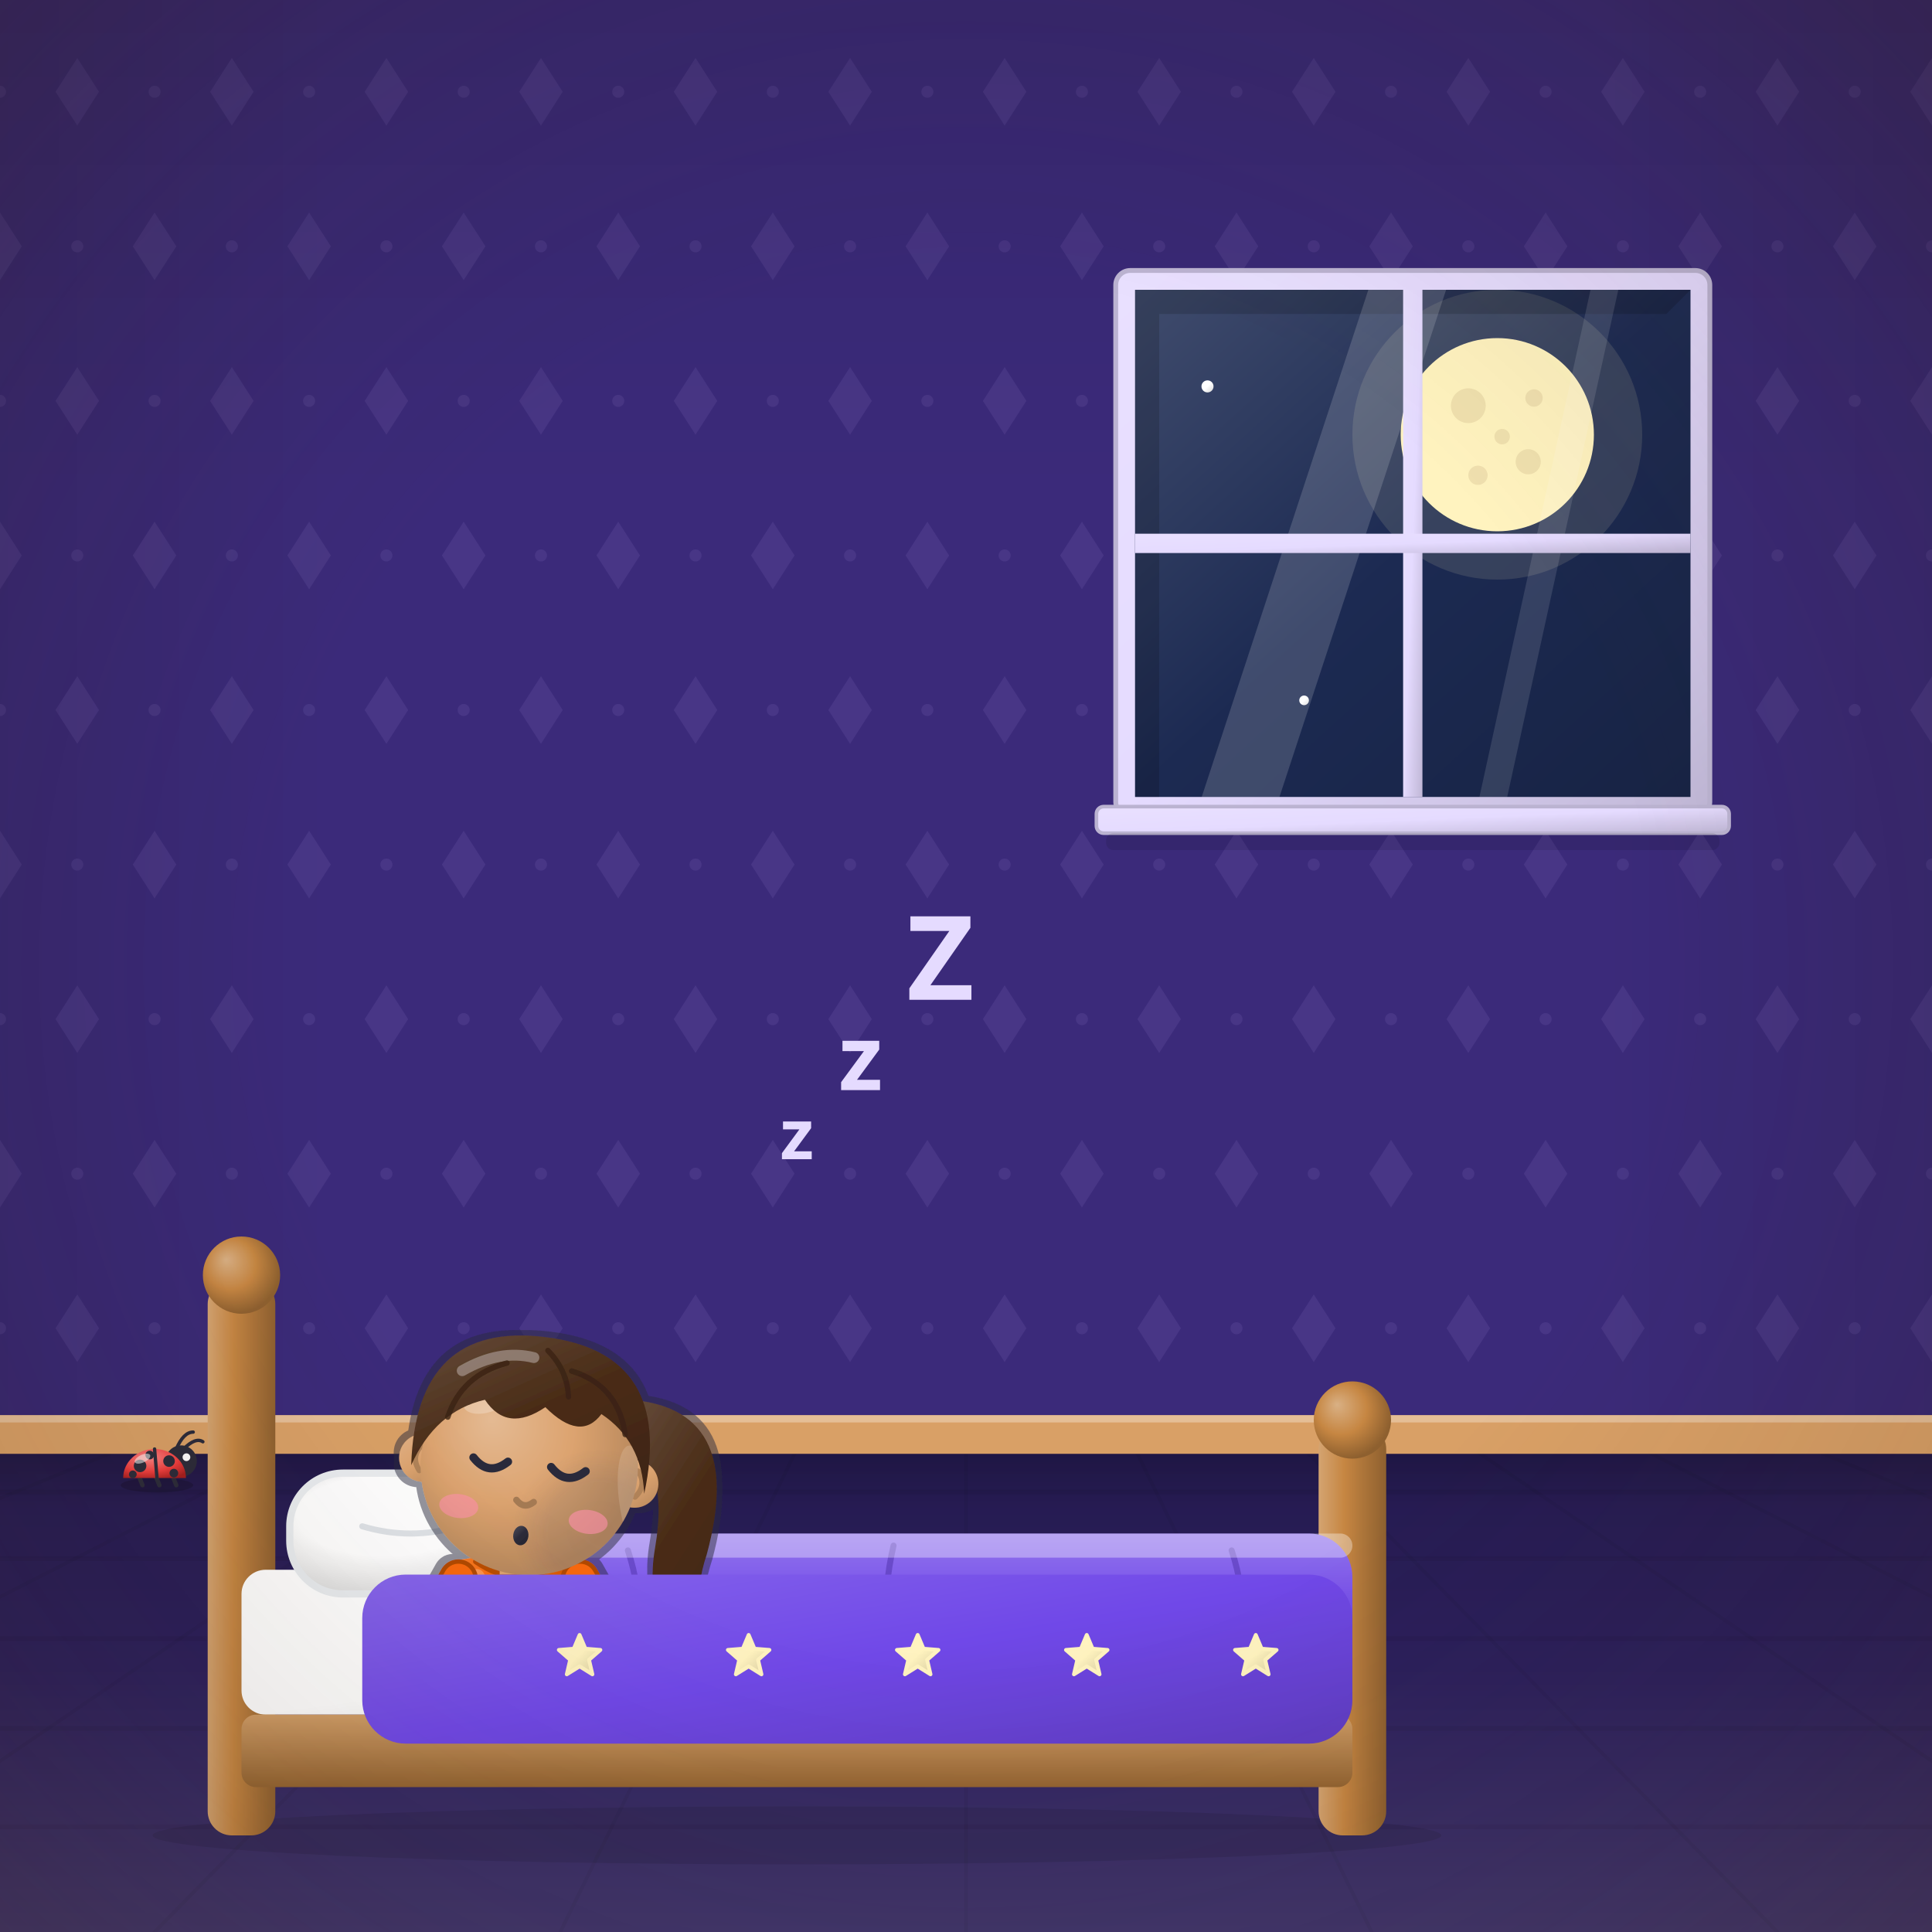
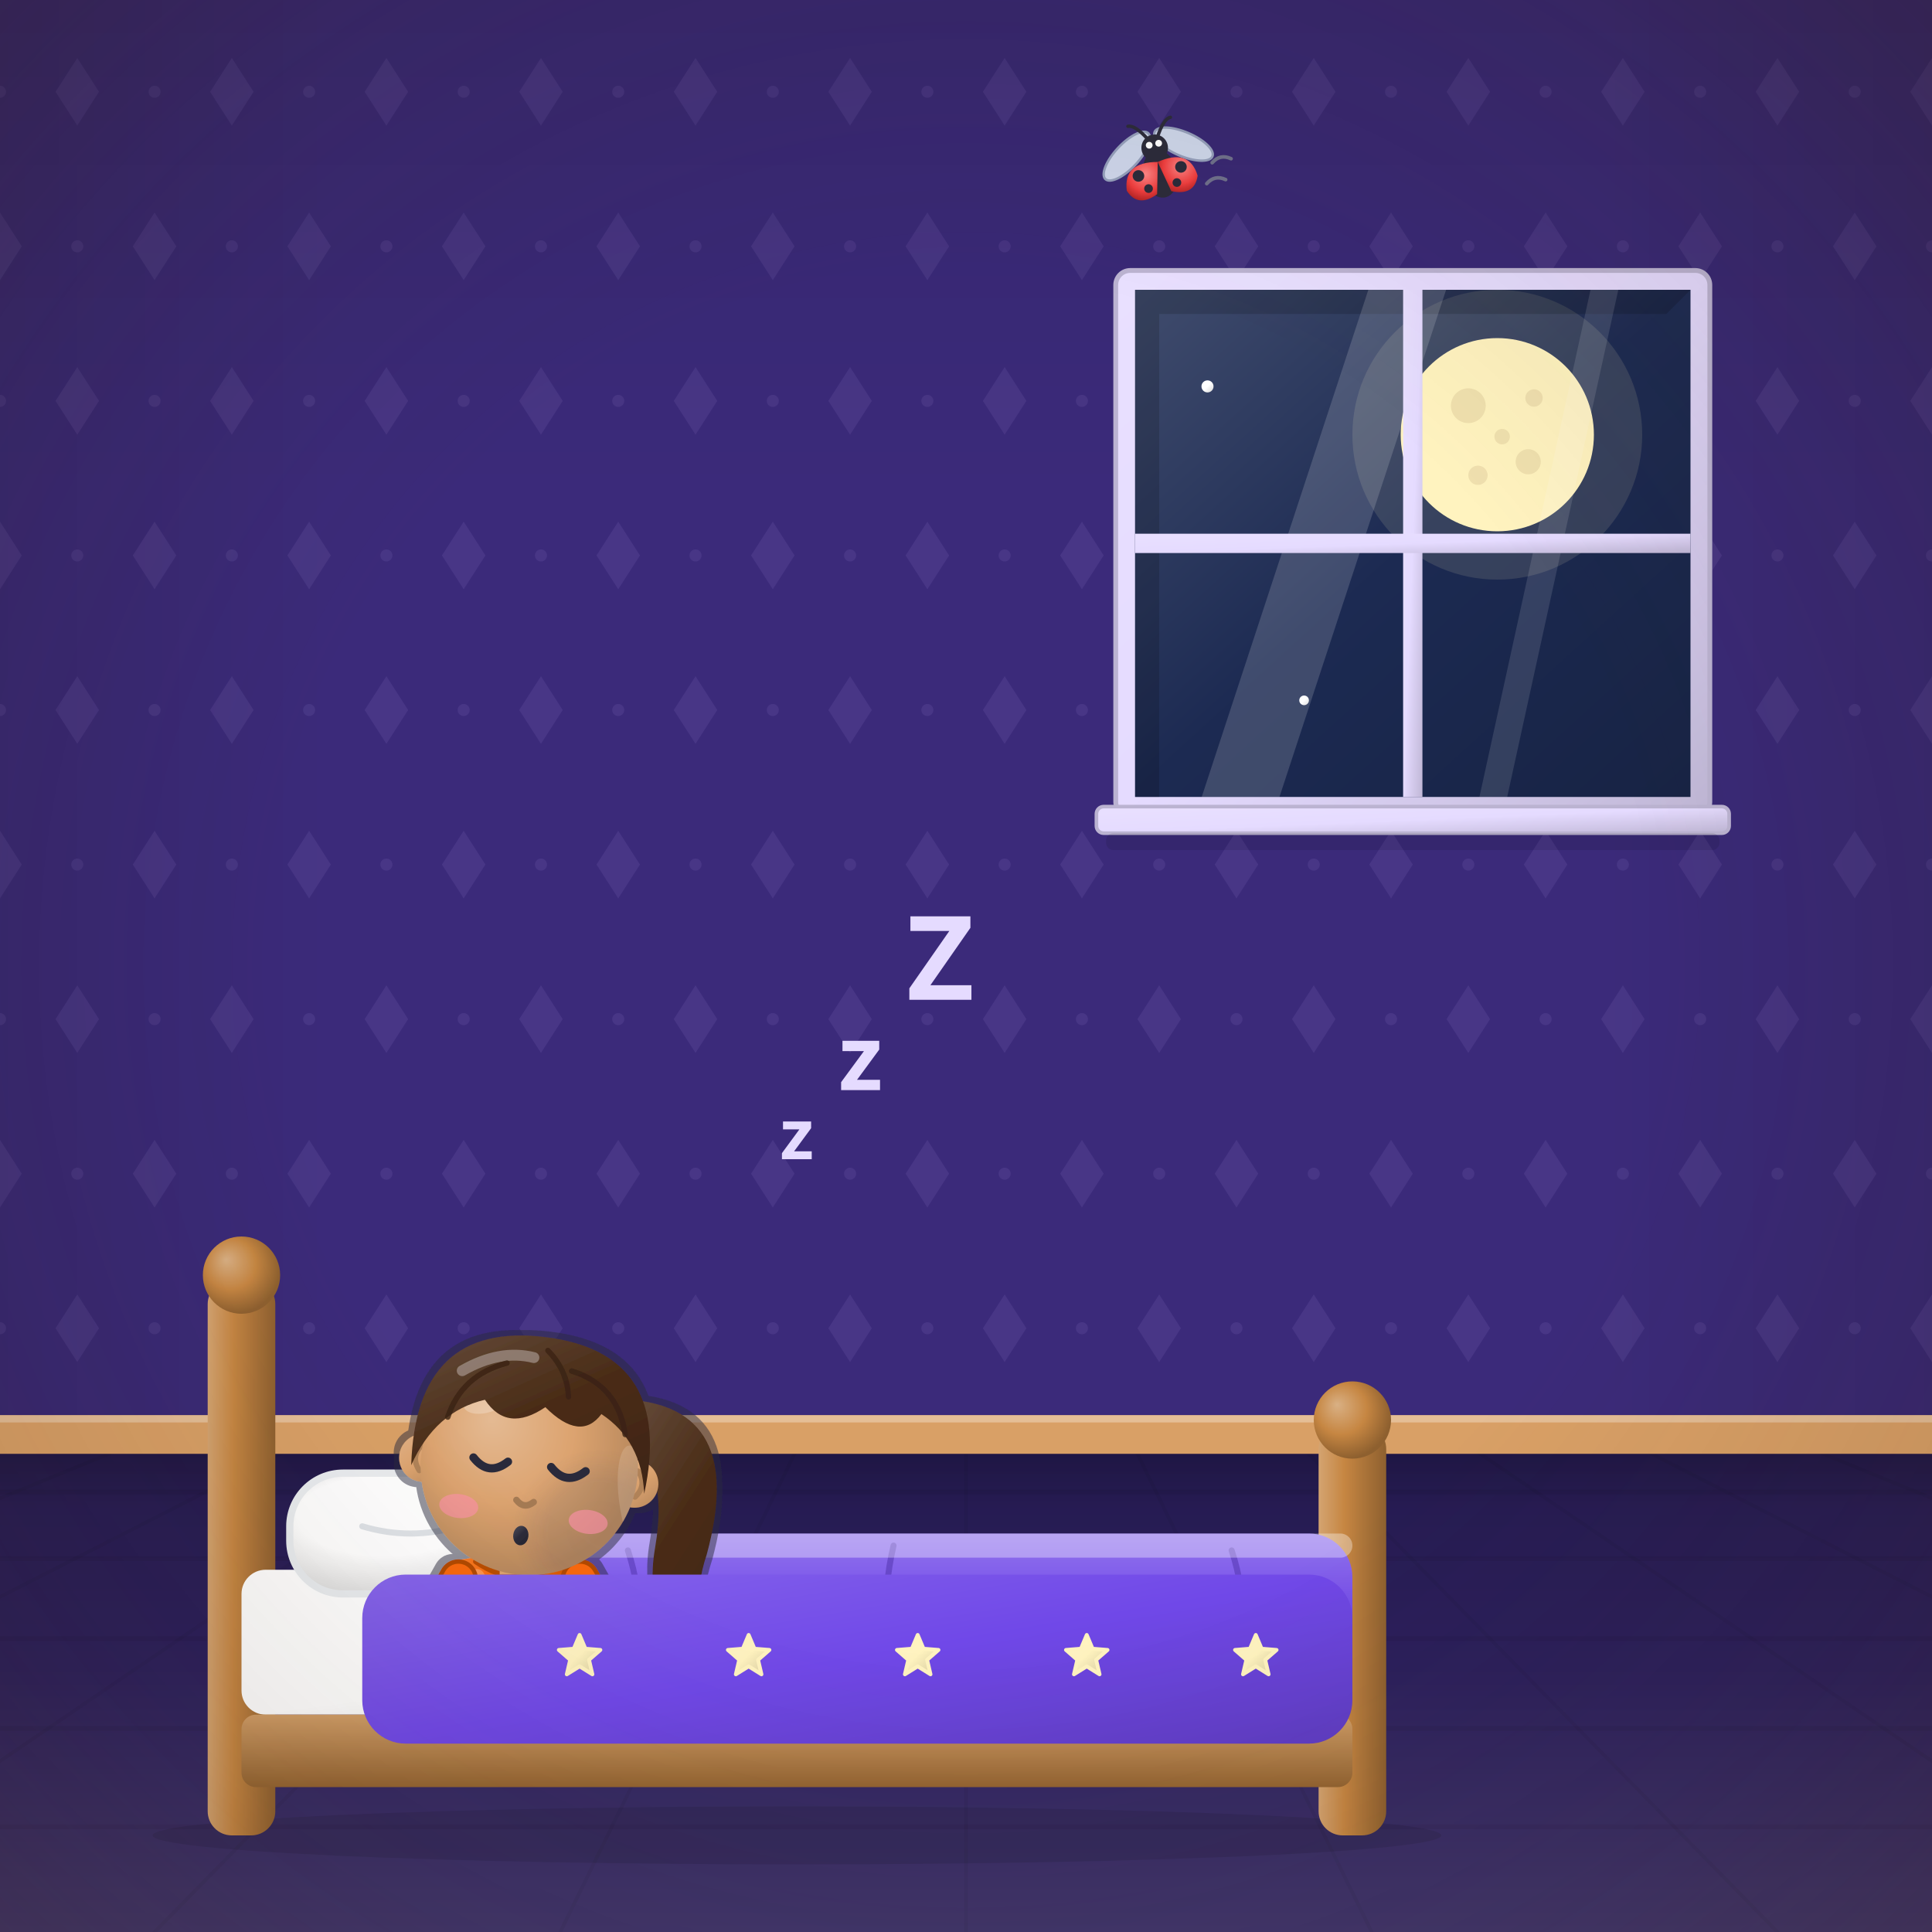
<svg xmlns="http://www.w3.org/2000/svg" viewBox="0 0 800 800" width="800" height="800">
  <defs>
    <linearGradient id="vol0044542" x1="0" y1="0" x2="1" y2="1">
      <stop offset="0" stop-color="#ffffff" />
      <stop offset="0.5" stop-color="#fff" />
      <stop offset="1" stop-color="#d6d6d6" />
    </linearGradient>
    <radialGradient id="vol0786585" cx="0.4" cy="0.3" r="0.8">
      <stop offset="0" stop-color="#ff8787" />
      <stop offset="0.6" stop-color="#f03e3e" />
      <stop offset="1" stop-color="#a61e1e" />
    </radialGradient>
    <linearGradient id="vol081a6b8" x1="0" y1="0" x2="1" y2="1">
      <stop offset="0" stop-color="#e9e0ff" />
      <stop offset="0.5" stop-color="#e5dbff" />
      <stop offset="1" stop-color="#c0b7d6" />
    </linearGradient>
    <linearGradient id="vol0ae63a0" x1="0" y1="0" x2="1" y2="0">
      <stop offset="0" stop-color="#d4a471" />
      <stop offset="0.38" stop-color="#c68642" />
      <stop offset="1" stop-color="#8e602f" />
    </linearGradient>
    <radialGradient id="vol0b5e702" cx="0.5" cy="0.5" r="0.5">
      <stop offset="0" stop-color="#1c2a52" stop-opacity="0.149" />
      <stop offset="0.62" stop-color="#1c2a52" stop-opacity="0.132" />
      <stop offset="1" stop-color="#1c2a52" stop-opacity="0" />
    </radialGradient>
    <linearGradient id="vol0d3437b" x1="0" y1="0" x2="0" y2="1">
      <stop offset="0" stop-color="#000" stop-opacity="0.16" />
      <stop offset="1" stop-color="#000" stop-opacity="0" />
    </linearGradient>
    <linearGradient id="vol1f28be3" x1="0" y1="0" x2="1" y2="1">
      <stop offset="0" stop-color="#c4692d" />
      <stop offset="0.5" stop-color="#b94d05" />
      <stop offset="1" stop-color="#9b4004" />
    </linearGradient>
    <radialGradient id="vol28599ff" cx="0.4" cy="0.4" r="0.6" fx="0.3" fy="0.3">
      <stop offset="0" stop-color="#e4ba93" />
      <stop offset="0.55" stop-color="#dca36f" />
      <stop offset="1" stop-color="#b8885d" />
    </radialGradient>
    <radialGradient id="vol285ebc9" cx="0.5" cy="0.5" r="0.5">
      <stop offset="0" stop-color="#000" stop-opacity="0.286" />
      <stop offset="0.55" stop-color="#000" stop-opacity="0.143" />
      <stop offset="1" stop-color="#000" stop-opacity="0" />
    </radialGradient>
    <linearGradient id="vol2dc00c7" x1="0" y1="0" x2="0" y2="1">
      <stop offset="0" stop-color="#000" stop-opacity="0.09" />
      <stop offset="0.35" stop-color="#000" stop-opacity="0" />
    </linearGradient>
    <linearGradient id="vol38c8b34" x1="0" y1="0" x2="1" y2="1">
      <stop offset="0" stop-color="#4c4c59" />
      <stop offset="0.5" stop-color="#2b2b3a" />
      <stop offset="1" stop-color="#242430" />
    </linearGradient>
    <radialGradient id="vol39543c1" cx="0.5" cy="0.5" r="0.5">
      <stop offset="0" stop-color="#1c2a52" stop-opacity="0.095" />
      <stop offset="0.62" stop-color="#1c2a52" stop-opacity="0.084" />
      <stop offset="1" stop-color="#1c2a52" stop-opacity="0" />
    </radialGradient>
    <linearGradient id="vol5930bbc" x1="0" y1="0" x2="1" y2="1">
      <stop offset="0" stop-color="#d26f2d" />
      <stop offset="0.5" stop-color="#ca5405" />
      <stop offset="1" stop-color="#a94604" />
    </linearGradient>
    <linearGradient id="vol5a8b60b" x1="0" y1="0" x2="1" y2="1">
      <stop offset="0" stop-color="#fff4c9" />
      <stop offset="0.5" stop-color="#fff3bf" />
      <stop offset="1" stop-color="#d6cca0" />
    </linearGradient>
    <linearGradient id="vol64c0a2c" x1="0" y1="0" x2="0" y2="1">
      <stop offset="0" stop-color="#241a4f" />
      <stop offset="0.45" stop-color="#2b1f5c" />
      <stop offset="1" stop-color="#40356c" />
    </linearGradient>
    <linearGradient id="vol75d20f0" x1="0" y1="0" x2="1" y2="1">
      <stop offset="0" stop-color="#664d3c" />
      <stop offset="0.5" stop-color="#4a2c17" />
      <stop offset="1" stop-color="#3e2413" />
    </linearGradient>
    <linearGradient id="vol768984c" x1="0" y1="0" x2="0" y2="1">
      <stop offset="0" stop-color="#d19e67" />
      <stop offset="1" stop-color="#946431" />
    </linearGradient>
    <linearGradient id="vol8b40b35" x1="0" y1="0" x2="0" y2="1">
      <stop offset="0" stop-color="#9375ed" />
      <stop offset="0.4" stop-color="#7048e8" />
      <stop offset="1" stop-color="#5939b9" />
    </linearGradient>
    <linearGradient id="vol8ba2bf6" x1="0" y1="0" x2="1" y2="1">
      <stop offset="0" stop-color="#404c6d" />
      <stop offset="0.5" stop-color="#1c2a52" />
      <stop offset="1" stop-color="#172344" />
    </linearGradient>
    <radialGradient id="vol9abd463" cx="0.5" cy="0.5" r="0.5">
      <stop offset="0" stop-color="#1c2a52" stop-opacity="0.117" />
      <stop offset="0.6" stop-color="#1c2a52" stop-opacity="0.059" />
      <stop offset="1" stop-color="#1c2a52" stop-opacity="0" />
    </radialGradient>
    <linearGradient id="vol9b55346" x1="0" y1="0" x2="1" y2="1">
      <stop offset="0" stop-color="#8665eb" />
      <stop offset="0.5" stop-color="#7048e8" />
      <stop offset="1" stop-color="#5e3cc2" />
    </linearGradient>
    <radialGradient id="vola49497d" cx="0.5" cy="0.5" r="0.7">
      <stop offset="0.5" stop-color="#3b2414" stop-opacity="0" />
      <stop offset="0.8" stop-color="#3b2414" stop-opacity="0.108" />
      <stop offset="1" stop-color="#3b2414" stop-opacity="0.24" />
    </radialGradient>
    <linearGradient id="volb25c82f" x1="0" y1="0" x2="1" y2="1">
      <stop offset="0" stop-color="#b9652c" />
      <stop offset="0.5" stop-color="#ac4804" />
      <stop offset="1" stop-color="#903c03" />
    </linearGradient>
    <radialGradient id="volcb2a80b" cx="0.4" cy="0.4" r="0.6" fx="0.3" fy="0.3">
      <stop offset="0" stop-color="#d9b084" />
      <stop offset="0.55" stop-color="#c68642" />
      <stop offset="1" stop-color="#8e602f" />
    </radialGradient>
    <linearGradient id="vold7d2945" x1="0" y1="0" x2="1" y2="0">
      <stop offset="0" stop-color="#f88b42" />
      <stop offset="0.38" stop-color="#f76707" />
      <stop offset="1" stop-color="#c05005" />
    </linearGradient>
    <linearGradient id="volde32dd9" x1="0" y1="0" x2="1" y2="0">
      <stop offset="0" stop-color="#687bd5" />
      <stop offset="0.38" stop-color="#364fc7" />
      <stop offset="1" stop-color="#25378b" />
    </linearGradient>
    <linearGradient id="vole21387b" x1="0" y1="0" x2="1" y2="1">
      <stop offset="0" stop-color="#e1b186" />
      <stop offset="0.5" stop-color="#dca36f" />
      <stop offset="1" stop-color="#b8885d" />
    </linearGradient>
    <linearGradient id="volef0d640" x1="0" y1="0" x2="1" y2="0">
      <stop offset="0" stop-color="#000" stop-opacity="0.08" />
      <stop offset="0.18" stop-color="#000" stop-opacity="0" />
      <stop offset="0.82" stop-color="#000" stop-opacity="0" />
      <stop offset="1" stop-color="#000" stop-opacity="0.08" />
    </linearGradient>
    <radialGradient id="volff82e9a" cx="0.4" cy="0.4" r="0.6" fx="0.3" fy="0.3">
      <stop offset="0" stop-color="#ffffff" />
      <stop offset="0.55" stop-color="#ffffff" />
      <stop offset="1" stop-color="#e0e0e0" />
    </radialGradient>
  </defs>
  <rect x="0" y="0" width="800" height="600" fill="#3b2a7a" />
  <g opacity="0.75">
    <g data-relief="non">
      <polygon points="-32,24 -23,38 -32,52 -41,38" fill="#4c3a8a" />
      <circle cx="0" cy="38" r="2.5" fill="#4c3a8a" />
      <polygon points="32,24 41,38 32,52 23,38" fill="#4c3a8a" />
      <circle cx="64" cy="38" r="2.5" fill="#4c3a8a" />
      <polygon points="96,24 105,38 96,52 87,38" fill="#4c3a8a" />
      <circle cx="128" cy="38" r="2.5" fill="#4c3a8a" />
      <polygon points="160,24 169,38 160,52 151,38" fill="#4c3a8a" />
      <circle cx="192" cy="38" r="2.5" fill="#4c3a8a" />
      <polygon points="224,24 233,38 224,52 215,38" fill="#4c3a8a" />
      <circle cx="256" cy="38" r="2.5" fill="#4c3a8a" />
      <polygon points="288,24 297,38 288,52 279,38" fill="#4c3a8a" />
      <circle cx="320" cy="38" r="2.5" fill="#4c3a8a" />
      <polygon points="352,24 361,38 352,52 343,38" fill="#4c3a8a" />
      <circle cx="384" cy="38" r="2.5" fill="#4c3a8a" />
      <polygon points="416,24 425,38 416,52 407,38" fill="#4c3a8a" />
      <circle cx="448" cy="38" r="2.5" fill="#4c3a8a" />
      <polygon points="480,24 489,38 480,52 471,38" fill="#4c3a8a" />
      <circle cx="512" cy="38" r="2.5" fill="#4c3a8a" />
      <polygon points="544,24 553,38 544,52 535,38" fill="#4c3a8a" />
      <circle cx="576" cy="38" r="2.5" fill="#4c3a8a" />
      <polygon points="608,24 617,38 608,52 599,38" fill="#4c3a8a" />
      <circle cx="640" cy="38" r="2.5" fill="#4c3a8a" />
      <polygon points="672,24 681,38 672,52 663,38" fill="#4c3a8a" />
      <circle cx="704" cy="38" r="2.5" fill="#4c3a8a" />
      <polygon points="736,24 745,38 736,52 727,38" fill="#4c3a8a" />
      <circle cx="768" cy="38" r="2.5" fill="#4c3a8a" />
      <polygon points="800,24 809,38 800,52 791,38" fill="#4c3a8a" />
      <circle cx="832" cy="38" r="2.5" fill="#4c3a8a" />
      <polygon points="0,88 9,102 0,116 -9,102" fill="#4c3a8a" />
      <circle cx="32" cy="102" r="2.5" fill="#4c3a8a" />
      <polygon points="64,88 73,102 64,116 55,102" fill="#4c3a8a" />
      <circle cx="96" cy="102" r="2.5" fill="#4c3a8a" />
      <polygon points="128,88 137,102 128,116 119,102" fill="#4c3a8a" />
      <circle cx="160" cy="102" r="2.5" fill="#4c3a8a" />
      <polygon points="192,88 201,102 192,116 183,102" fill="#4c3a8a" />
      <circle cx="224" cy="102" r="2.5" fill="#4c3a8a" />
      <polygon points="256,88 265,102 256,116 247,102" fill="#4c3a8a" />
      <circle cx="288" cy="102" r="2.5" fill="#4c3a8a" />
      <polygon points="320,88 329,102 320,116 311,102" fill="#4c3a8a" />
      <circle cx="352" cy="102" r="2.5" fill="#4c3a8a" />
      <polygon points="384,88 393,102 384,116 375,102" fill="#4c3a8a" />
      <circle cx="416" cy="102" r="2.5" fill="#4c3a8a" />
      <polygon points="448,88 457,102 448,116 439,102" fill="#4c3a8a" />
      <circle cx="480" cy="102" r="2.5" fill="#4c3a8a" />
      <polygon points="512,88 521,102 512,116 503,102" fill="#4c3a8a" />
      <circle cx="544" cy="102" r="2.5" fill="#4c3a8a" />
      <polygon points="576,88 585,102 576,116 567,102" fill="#4c3a8a" />
      <circle cx="608" cy="102" r="2.5" fill="#4c3a8a" />
      <polygon points="640,88 649,102 640,116 631,102" fill="#4c3a8a" />
      <circle cx="672" cy="102" r="2.5" fill="#4c3a8a" />
      <polygon points="704,88 713,102 704,116 695,102" fill="#4c3a8a" />
      <circle cx="736" cy="102" r="2.5" fill="#4c3a8a" />
      <polygon points="768,88 777,102 768,116 759,102" fill="#4c3a8a" />
      <circle cx="800" cy="102" r="2.5" fill="#4c3a8a" />
      <polygon points="832,88 841,102 832,116 823,102" fill="#4c3a8a" />
      <circle cx="864" cy="102" r="2.5" fill="#4c3a8a" />
      <polygon points="-32,152 -23,166 -32,180 -41,166" fill="#4c3a8a" />
      <circle cx="0" cy="166" r="2.5" fill="#4c3a8a" />
      <polygon points="32,152 41,166 32,180 23,166" fill="#4c3a8a" />
      <circle cx="64" cy="166" r="2.5" fill="#4c3a8a" />
      <polygon points="96,152 105,166 96,180 87,166" fill="#4c3a8a" />
      <circle cx="128" cy="166" r="2.5" fill="#4c3a8a" />
      <polygon points="160,152 169,166 160,180 151,166" fill="#4c3a8a" />
      <circle cx="192" cy="166" r="2.5" fill="#4c3a8a" />
      <polygon points="224,152 233,166 224,180 215,166" fill="#4c3a8a" />
      <circle cx="256" cy="166" r="2.5" fill="#4c3a8a" />
      <polygon points="288,152 297,166 288,180 279,166" fill="#4c3a8a" />
      <circle cx="320" cy="166" r="2.5" fill="#4c3a8a" />
      <polygon points="352,152 361,166 352,180 343,166" fill="#4c3a8a" />
      <circle cx="384" cy="166" r="2.5" fill="#4c3a8a" />
      <polygon points="416,152 425,166 416,180 407,166" fill="#4c3a8a" />
      <circle cx="448" cy="166" r="2.5" fill="#4c3a8a" />
      <polygon points="480,152 489,166 480,180 471,166" fill="#4c3a8a" />
      <circle cx="512" cy="166" r="2.5" fill="#4c3a8a" />
      <polygon points="544,152 553,166 544,180 535,166" fill="#4c3a8a" />
      <circle cx="576" cy="166" r="2.5" fill="#4c3a8a" />
      <polygon points="608,152 617,166 608,180 599,166" fill="#4c3a8a" />
      <circle cx="640" cy="166" r="2.5" fill="#4c3a8a" />
      <polygon points="672,152 681,166 672,180 663,166" fill="#4c3a8a" />
      <circle cx="704" cy="166" r="2.5" fill="#4c3a8a" />
      <polygon points="736,152 745,166 736,180 727,166" fill="#4c3a8a" />
      <circle cx="768" cy="166" r="2.5" fill="#4c3a8a" />
      <polygon points="800,152 809,166 800,180 791,166" fill="#4c3a8a" />
      <circle cx="832" cy="166" r="2.5" fill="#4c3a8a" />
      <polygon points="0,216 9,230 0,244 -9,230" fill="#4c3a8a" />
      <circle cx="32" cy="230" r="2.5" fill="#4c3a8a" />
      <polygon points="64,216 73,230 64,244 55,230" fill="#4c3a8a" />
      <circle cx="96" cy="230" r="2.5" fill="#4c3a8a" />
      <polygon points="128,216 137,230 128,244 119,230" fill="#4c3a8a" />
      <circle cx="160" cy="230" r="2.5" fill="#4c3a8a" />
      <polygon points="192,216 201,230 192,244 183,230" fill="#4c3a8a" />
      <circle cx="224" cy="230" r="2.5" fill="#4c3a8a" />
      <polygon points="256,216 265,230 256,244 247,230" fill="#4c3a8a" />
      <circle cx="288" cy="230" r="2.5" fill="#4c3a8a" />
      <polygon points="320,216 329,230 320,244 311,230" fill="#4c3a8a" />
      <circle cx="352" cy="230" r="2.5" fill="#4c3a8a" />
      <polygon points="384,216 393,230 384,244 375,230" fill="#4c3a8a" />
      <circle cx="416" cy="230" r="2.5" fill="#4c3a8a" />
      <polygon points="448,216 457,230 448,244 439,230" fill="#4c3a8a" />
      <circle cx="480" cy="230" r="2.5" fill="#4c3a8a" />
      <polygon points="512,216 521,230 512,244 503,230" fill="#4c3a8a" />
      <circle cx="544" cy="230" r="2.5" fill="#4c3a8a" />
      <polygon points="576,216 585,230 576,244 567,230" fill="#4c3a8a" />
      <circle cx="608" cy="230" r="2.5" fill="#4c3a8a" />
      <polygon points="640,216 649,230 640,244 631,230" fill="#4c3a8a" />
      <circle cx="672" cy="230" r="2.5" fill="#4c3a8a" />
      <polygon points="704,216 713,230 704,244 695,230" fill="#4c3a8a" />
      <circle cx="736" cy="230" r="2.5" fill="#4c3a8a" />
      <polygon points="768,216 777,230 768,244 759,230" fill="#4c3a8a" />
      <circle cx="800" cy="230" r="2.5" fill="#4c3a8a" />
      <polygon points="832,216 841,230 832,244 823,230" fill="#4c3a8a" />
      <circle cx="864" cy="230" r="2.5" fill="#4c3a8a" />
      <polygon points="-32,280 -23,294 -32,308 -41,294" fill="#4c3a8a" />
      <circle cx="0" cy="294" r="2.5" fill="#4c3a8a" />
      <polygon points="32,280 41,294 32,308 23,294" fill="#4c3a8a" />
      <circle cx="64" cy="294" r="2.5" fill="#4c3a8a" />
      <polygon points="96,280 105,294 96,308 87,294" fill="#4c3a8a" />
      <circle cx="128" cy="294" r="2.5" fill="#4c3a8a" />
      <polygon points="160,280 169,294 160,308 151,294" fill="#4c3a8a" />
      <circle cx="192" cy="294" r="2.5" fill="#4c3a8a" />
      <polygon points="224,280 233,294 224,308 215,294" fill="#4c3a8a" />
      <circle cx="256" cy="294" r="2.5" fill="#4c3a8a" />
      <polygon points="288,280 297,294 288,308 279,294" fill="#4c3a8a" />
      <circle cx="320" cy="294" r="2.5" fill="#4c3a8a" />
      <polygon points="352,280 361,294 352,308 343,294" fill="#4c3a8a" />
      <circle cx="384" cy="294" r="2.5" fill="#4c3a8a" />
      <polygon points="416,280 425,294 416,308 407,294" fill="#4c3a8a" />
      <circle cx="448" cy="294" r="2.5" fill="#4c3a8a" />
      <polygon points="480,280 489,294 480,308 471,294" fill="#4c3a8a" />
      <circle cx="512" cy="294" r="2.5" fill="#4c3a8a" />
      <polygon points="544,280 553,294 544,308 535,294" fill="#4c3a8a" />
      <circle cx="576" cy="294" r="2.5" fill="#4c3a8a" />
      <polygon points="608,280 617,294 608,308 599,294" fill="#4c3a8a" />
      <circle cx="640" cy="294" r="2.5" fill="#4c3a8a" />
      <polygon points="672,280 681,294 672,308 663,294" fill="#4c3a8a" />
      <circle cx="704" cy="294" r="2.5" fill="#4c3a8a" />
      <polygon points="736,280 745,294 736,308 727,294" fill="#4c3a8a" />
      <circle cx="768" cy="294" r="2.5" fill="#4c3a8a" />
      <polygon points="800,280 809,294 800,308 791,294" fill="#4c3a8a" />
      <circle cx="832" cy="294" r="2.5" fill="#4c3a8a" />
      <polygon points="0,344 9,358 0,372 -9,358" fill="#4c3a8a" />
      <circle cx="32" cy="358" r="2.5" fill="#4c3a8a" />
      <polygon points="64,344 73,358 64,372 55,358" fill="#4c3a8a" />
      <circle cx="96" cy="358" r="2.5" fill="#4c3a8a" />
      <polygon points="128,344 137,358 128,372 119,358" fill="#4c3a8a" />
      <circle cx="160" cy="358" r="2.5" fill="#4c3a8a" />
      <polygon points="192,344 201,358 192,372 183,358" fill="#4c3a8a" />
      <circle cx="224" cy="358" r="2.5" fill="#4c3a8a" />
      <polygon points="256,344 265,358 256,372 247,358" fill="#4c3a8a" />
      <circle cx="288" cy="358" r="2.5" fill="#4c3a8a" />
      <polygon points="320,344 329,358 320,372 311,358" fill="#4c3a8a" />
      <circle cx="352" cy="358" r="2.5" fill="#4c3a8a" />
      <polygon points="384,344 393,358 384,372 375,358" fill="#4c3a8a" />
      <circle cx="416" cy="358" r="2.5" fill="#4c3a8a" />
      <polygon points="448,344 457,358 448,372 439,358" fill="#4c3a8a" />
      <circle cx="480" cy="358" r="2.5" fill="#4c3a8a" />
      <polygon points="512,344 521,358 512,372 503,358" fill="#4c3a8a" />
      <circle cx="544" cy="358" r="2.5" fill="#4c3a8a" />
      <polygon points="576,344 585,358 576,372 567,358" fill="#4c3a8a" />
      <circle cx="608" cy="358" r="2.5" fill="#4c3a8a" />
      <polygon points="640,344 649,358 640,372 631,358" fill="#4c3a8a" />
      <circle cx="672" cy="358" r="2.5" fill="#4c3a8a" />
      <polygon points="704,344 713,358 704,372 695,358" fill="#4c3a8a" />
      <circle cx="736" cy="358" r="2.5" fill="#4c3a8a" />
      <polygon points="768,344 777,358 768,372 759,358" fill="#4c3a8a" />
      <circle cx="800" cy="358" r="2.5" fill="#4c3a8a" />
      <polygon points="832,344 841,358 832,372 823,358" fill="#4c3a8a" />
      <circle cx="864" cy="358" r="2.5" fill="#4c3a8a" />
      <polygon points="-32,408 -23,422 -32,436 -41,422" fill="#4c3a8a" />
      <circle cx="0" cy="422" r="2.5" fill="#4c3a8a" />
      <polygon points="32,408 41,422 32,436 23,422" fill="#4c3a8a" />
      <circle cx="64" cy="422" r="2.5" fill="#4c3a8a" />
      <polygon points="96,408 105,422 96,436 87,422" fill="#4c3a8a" />
      <circle cx="128" cy="422" r="2.5" fill="#4c3a8a" />
      <polygon points="160,408 169,422 160,436 151,422" fill="#4c3a8a" />
      <circle cx="192" cy="422" r="2.5" fill="#4c3a8a" />
      <polygon points="224,408 233,422 224,436 215,422" fill="#4c3a8a" />
      <circle cx="256" cy="422" r="2.5" fill="#4c3a8a" />
      <polygon points="288,408 297,422 288,436 279,422" fill="#4c3a8a" />
      <circle cx="320" cy="422" r="2.5" fill="#4c3a8a" />
      <polygon points="352,408 361,422 352,436 343,422" fill="#4c3a8a" />
      <circle cx="384" cy="422" r="2.5" fill="#4c3a8a" />
      <polygon points="416,408 425,422 416,436 407,422" fill="#4c3a8a" />
      <circle cx="448" cy="422" r="2.5" fill="#4c3a8a" />
      <polygon points="480,408 489,422 480,436 471,422" fill="#4c3a8a" />
      <circle cx="512" cy="422" r="2.5" fill="#4c3a8a" />
      <polygon points="544,408 553,422 544,436 535,422" fill="#4c3a8a" />
      <circle cx="576" cy="422" r="2.5" fill="#4c3a8a" />
      <polygon points="608,408 617,422 608,436 599,422" fill="#4c3a8a" />
      <circle cx="640" cy="422" r="2.5" fill="#4c3a8a" />
      <polygon points="672,408 681,422 672,436 663,422" fill="#4c3a8a" />
      <circle cx="704" cy="422" r="2.5" fill="#4c3a8a" />
      <polygon points="736,408 745,422 736,436 727,422" fill="#4c3a8a" />
      <circle cx="768" cy="422" r="2.5" fill="#4c3a8a" />
      <polygon points="800,408 809,422 800,436 791,422" fill="#4c3a8a" />
      <circle cx="832" cy="422" r="2.5" fill="#4c3a8a" />
      <polygon points="0,472 9,486 0,500 -9,486" fill="#4c3a8a" />
      <circle cx="32" cy="486" r="2.5" fill="#4c3a8a" />
      <polygon points="64,472 73,486 64,500 55,486" fill="#4c3a8a" />
      <circle cx="96" cy="486" r="2.5" fill="#4c3a8a" />
      <polygon points="128,472 137,486 128,500 119,486" fill="#4c3a8a" />
      <circle cx="160" cy="486" r="2.5" fill="#4c3a8a" />
      <polygon points="192,472 201,486 192,500 183,486" fill="#4c3a8a" />
      <circle cx="224" cy="486" r="2.5" fill="#4c3a8a" />
      <polygon points="256,472 265,486 256,500 247,486" fill="#4c3a8a" />
      <circle cx="288" cy="486" r="2.5" fill="#4c3a8a" />
      <polygon points="320,472 329,486 320,500 311,486" fill="#4c3a8a" />
      <circle cx="352" cy="486" r="2.5" fill="#4c3a8a" />
      <polygon points="384,472 393,486 384,500 375,486" fill="#4c3a8a" />
      <circle cx="416" cy="486" r="2.5" fill="#4c3a8a" />
      <polygon points="448,472 457,486 448,500 439,486" fill="#4c3a8a" />
      <circle cx="480" cy="486" r="2.5" fill="#4c3a8a" />
      <polygon points="512,472 521,486 512,500 503,486" fill="#4c3a8a" />
      <circle cx="544" cy="486" r="2.5" fill="#4c3a8a" />
      <polygon points="576,472 585,486 576,500 567,486" fill="#4c3a8a" />
      <circle cx="608" cy="486" r="2.5" fill="#4c3a8a" />
      <polygon points="640,472 649,486 640,500 631,486" fill="#4c3a8a" />
      <circle cx="672" cy="486" r="2.5" fill="#4c3a8a" />
      <polygon points="704,472 713,486 704,500 695,486" fill="#4c3a8a" />
      <circle cx="736" cy="486" r="2.5" fill="#4c3a8a" />
      <polygon points="768,472 777,486 768,500 759,486" fill="#4c3a8a" />
      <circle cx="800" cy="486" r="2.5" fill="#4c3a8a" />
      <polygon points="832,472 841,486 832,500 823,486" fill="#4c3a8a" />
      <circle cx="864" cy="486" r="2.5" fill="#4c3a8a" />
      <polygon points="-32,536 -23,550 -32,564 -41,550" fill="#4c3a8a" />
      <circle cx="0" cy="550" r="2.5" fill="#4c3a8a" />
      <polygon points="32,536 41,550 32,564 23,550" fill="#4c3a8a" />
      <circle cx="64" cy="550" r="2.5" fill="#4c3a8a" />
      <polygon points="96,536 105,550 96,564 87,550" fill="#4c3a8a" />
      <circle cx="128" cy="550" r="2.5" fill="#4c3a8a" />
      <polygon points="160,536 169,550 160,564 151,550" fill="#4c3a8a" />
      <circle cx="192" cy="550" r="2.5" fill="#4c3a8a" />
      <polygon points="224,536 233,550 224,564 215,550" fill="#4c3a8a" />
      <circle cx="256" cy="550" r="2.5" fill="#4c3a8a" />
      <polygon points="288,536 297,550 288,564 279,550" fill="#4c3a8a" />
      <circle cx="320" cy="550" r="2.5" fill="#4c3a8a" />
      <polygon points="352,536 361,550 352,564 343,550" fill="#4c3a8a" />
      <circle cx="384" cy="550" r="2.5" fill="#4c3a8a" />
      <polygon points="416,536 425,550 416,564 407,550" fill="#4c3a8a" />
      <circle cx="448" cy="550" r="2.5" fill="#4c3a8a" />
      <polygon points="480,536 489,550 480,564 471,550" fill="#4c3a8a" />
      <circle cx="512" cy="550" r="2.5" fill="#4c3a8a" />
      <polygon points="544,536 553,550 544,564 535,550" fill="#4c3a8a" />
      <circle cx="576" cy="550" r="2.5" fill="#4c3a8a" />
      <polygon points="608,536 617,550 608,564 599,550" fill="#4c3a8a" />
      <circle cx="640" cy="550" r="2.5" fill="#4c3a8a" />
      <polygon points="672,536 681,550 672,564 663,550" fill="#4c3a8a" />
      <circle cx="704" cy="550" r="2.5" fill="#4c3a8a" />
      <polygon points="736,536 745,550 736,564 727,550" fill="#4c3a8a" />
      <circle cx="768" cy="550" r="2.5" fill="#4c3a8a" />
      <polygon points="800,536 809,550 800,564 791,550" fill="#4c3a8a" />
      <circle cx="832" cy="550" r="2.5" fill="#4c3a8a" />
    </g>
  </g>
  <rect x="0" y="0" width="800" height="600" fill="url(#vol2dc00c7)" />
  <rect x="0" y="0" width="800" height="600" fill="url(#volef0d640)" />
  <rect x="0" y="600" width="800" height="200" fill="url(#vol64c0a2c)" />
  <line x1="0" y1="617.8" x2="800" y2="617.8" stroke="#000" stroke-width="2" stroke-linecap="round" opacity="0.06" />
  <line x1="0" y1="645.4" x2="800" y2="645.4" stroke="#000" stroke-width="2" stroke-linecap="round" opacity="0.06" />
  <line x1="0" y1="678.5" x2="800" y2="678.5" stroke="#000" stroke-width="2" stroke-linecap="round" opacity="0.06" />
  <line x1="0" y1="715.7" x2="800" y2="715.7" stroke="#000" stroke-width="2" stroke-linecap="round" opacity="0.06" />
  <line x1="0" y1="756.4" x2="800" y2="756.4" stroke="#000" stroke-width="2" stroke-linecap="round" opacity="0.06" />
  <path d="M -90 600 L -776 800 M -20 600 L -608 800 M 50 600 L -440 800 M 120 600 L -272 800 M 190 600 L -104 800 M 260 600 L 64 800 M 330 600 L 232 800 M 400 600 L 400 800 M 470 600 L 568 800 M 540 600 L 736 800 M 610 600 L 904 800 M 680 600 L 1072 800 M 750 600 L 1240 800 M 820 600 L 1408 800 M 890 600 L 1576 800" fill="none" stroke="#000" stroke-width="1.5" stroke-linecap="round" stroke-linejoin="round" opacity="0.05" />
  <rect x="0" y="600" width="800" height="24" fill="url(#vol0d3437b)" />
  <rect x="0" y="586" width="800" height="16" fill="#d9a066" />
  <rect x="0" y="586" width="800" height="3" fill="#e8c6a3" opacity="0.8" />
  <g>
    <rect x="462" y="112" width="246" height="226" rx="6" fill="url(#vol081a6b8)" />
    <rect x="470" y="120" width="230" height="210" fill="url(#vol8ba2bf6)" />
    <clipPath id="c88">
      <rect x="470" y="120" width="230" height="210" fill="#000" />
    </clipPath>
    <g clip-path="url(#c88)">
      <g>
        <g data-relief="non">
          <g transform="translate(620 180)">
            <circle cx="0" cy="0" r="60" fill="#fff3bf" opacity="0.12" />
            <circle cx="0" cy="0" r="40" fill="#fff3bf" />
            <clipPath id="l87">
              <circle cx="0" cy="0" r="40" fill="#000" />
            </clipPath>
            <g clip-path="url(#l87)" opacity="0.7">
              <circle cx="-12" cy="-12" r="7.2" fill="#e9d8a6" />
              <circle cx="12.8" cy="11.2" r="5.2" fill="#e9d8a6" />
              <circle cx="15.2" cy="-15.2" r="3.6" fill="#e9d8a6" />
              <circle cx="-8" cy="16.8" r="4" fill="#e9d8a6" />
              <circle cx="2" cy="0.8" r="3.2" fill="#e9d8a6" />
            </g>
          </g>
        </g>
        <circle cx="500" cy="160" r="2.5" fill="url(#vol0044542)" />
        <circle cx="540" cy="290" r="2" fill="url(#vol0044542)" />
      </g>
    </g>
    <polygon points="470,120 700,120 690,130 480,130 480,330 470,330" fill="#000" opacity="0.16" />
    <polygon points="497.6,330 566.6,120 598.8,120 529.8,330" fill="#fff" opacity="0.16" />
    <polygon points="612.6,330 658.6,120 670.1,120 624.1,330" fill="#fff" opacity="0.12" />
    <rect x="581" y="120" width="8" height="210" fill="url(#vol081a6b8)" />
    <rect x="470" y="221" width="230" height="8" fill="url(#vol081a6b8)" />
    <rect x="462" y="112" width="246" height="226" rx="6" fill="none" stroke="#bbb3d1" stroke-width="2" />
    <rect x="454" y="334" width="262" height="11" rx="3" fill="url(#vol081a6b8)" stroke="#bbb3d1" stroke-width="1.5" />
    <rect x="458" y="345" width="254" height="7" rx="3" fill="#000" opacity="0.1" />
  </g>
  <g>
    <ellipse cx="330" cy="760" rx="266.8" ry="12" fill="#000" opacity="0.1" />
    <rect x="86" y="530" width="28" height="230" rx="10" fill="url(#vol0ae63a0)" />
    <rect x="546" y="590" width="28" height="170" rx="10" fill="url(#vol0ae63a0)" />
    <rect x="100" y="650" width="460" height="60" rx="10" fill="url(#vol0044542)" />
    <rect x="120" y="610" width="110" height="50" rx="22" fill="url(#volff82e9a)" stroke="#e9ecef" stroke-width="3" />
    <path d="M 150.0 632 q 20 6 40 0" fill="none" stroke="#dee2e6" stroke-width="2.5" stroke-linecap="round" stroke-linejoin="round" />
    <rect x="210" y="635" width="350" height="85" rx="18" fill="url(#vol8b40b35)" />
    <path d="M 260.0 642 q 10 30 0 70 M 370 640 q -8 34 4 72 M 510.0 642 q 10 30 0 70" fill="none" stroke="#5738b4" stroke-width="2.5" stroke-linecap="round" stroke-linejoin="round" opacity="0.6" />
    <rect x="210" y="635" width="350" height="10" rx="5" fill="#fff" opacity="0.35" />
    <rect x="100" y="710" width="460" height="30" rx="6" fill="url(#vol768984c)" />
    <circle cx="100" cy="528" r="16" fill="url(#volcb2a80b)" />
    <circle cx="560" cy="588" r="16" fill="url(#volcb2a80b)" />
  </g>
  <clipPath id="c89">
    <rect x="0" y="0" width="800" height="690" fill="#000" />
  </clipPath>
  <g clip-path="url(#c89)">
    <g transform="translate(215 742) scale(0.9 0.9)">
      <ellipse cx="0" cy="-4.8" rx="62.4" ry="11.2" fill="url(#vol9abd463)" />
      <ellipse cx="0" cy="-3" rx="54.6" ry="11.7" fill="url(#vol285ebc9)" />
      <filter id="c92" x="-15%" y="-15%" width="130%" height="130%">
        <feMorphology in="SourceAlpha" operator="dilate" radius="2.41" result="e" />
        <feFlood flood-color="#2b2b3a" flood-opacity="0.5" />
        <feComposite in2="e" operator="in" result="o" />
        <feMerge>
          <feMergeNode in="o" />
          <feMergeNode in="SourceGraphic" />
        </feMerge>
      </filter>
      <g filter="url(#c92)">
        <g transform="rotate(7 0 -112)">
          <path d="M 40 -186 Q 96 -190 86 -120 Q 80 -90 96 -70 Q 60 -80 62 -120 Q 64 -160 40 -170 Z" fill="url(#vol75d20f0)" />
        </g>
        <g>
          <rect x="-26" y="-52" width="20" height="46" rx="8" fill="url(#volde32dd9)" />
          <line x1="-16" y1="-40" x2="-16" y2="-12" stroke="#2b3f9f" stroke-width="2" stroke-linecap="round" opacity="0.6" />
          <rect x="6" y="-52" width="20" height="46" rx="8" fill="url(#volde32dd9)" />
          <line x1="16" y1="-40" x2="16" y2="-12" stroke="#2b3f9f" stroke-width="2" stroke-linecap="round" opacity="0.6" />
        </g>
        <ellipse cx="-17" cy="-6" rx="16" ry="9" fill="url(#volb25c82f)" stroke="#783202" stroke-width="2" />
        <ellipse cx="-14" cy="-9.2" rx="6.4" ry="2.2" fill="#fff" opacity="0.3" />
        <ellipse cx="17" cy="-6" rx="16" ry="9" fill="url(#volb25c82f)" stroke="#783202" stroke-width="2" />
        <ellipse cx="14" cy="-9.2" rx="6.4" ry="2.2" fill="#fff" opacity="0.3" />
        <g>
          <path d="M -32 -106 Q 0 -112 32 -106 L 40 -46 Q 0 -36 -40 -46 Z" fill="url(#vold7d2945)" />
          <clipPath id="k90">
            <path d="M -32 -106 Q 0 -112 32 -106 L 40 -46 Q 0 -36 -40 -46 Z" fill="#000" />
          </clipPath>
          <g clip-path="url(#k90)">
            <ellipse cx="40" cy="-70" rx="22" ry="46" fill="url(#vol0b5e702)" />
            <ellipse cx="0" cy="-40" rx="44" ry="8" fill="url(#vol0b5e702)" />
            <ellipse cx="42" cy="-66" rx="6" ry="30" fill="#fff4e6" opacity="0.16" />
            <ellipse cx="-22" cy="-92" rx="6" ry="11" fill="#fff" transform="rotate(20 -22 -92)" opacity="0.24" />
            <ellipse cx="-33" cy="-70" rx="3" ry="16" fill="#fff" transform="rotate(6 -33 -70)" opacity="0.24" />
          </g>
          <path d="M -20 -106 Q 0 -92 20 -106" fill="none" stroke="#b94d05" stroke-width="2.5" stroke-linecap="round" stroke-linejoin="round" />
          <rect x="-38" y="-62" width="76" height="10" rx="5" fill="url(#vol1f28be3)" />
        </g>
        <path d="M -28 -98 Q -48 -63 -52 -40" fill="none" stroke="#b14a05" stroke-width="18" stroke-linecap="round" stroke-linejoin="round" />
        <path d="M -28 -98 Q -48 -63 -52 -40" fill="none" stroke="#f76707" stroke-width="14" stroke-linecap="round" stroke-linejoin="round" />
        <circle cx="-51" cy="-45.5" r="8.4" fill="url(#vol5930bbc)" />
        <path d="M 28 -98 Q 48 -63 52 -40" fill="none" stroke="#b14a05" stroke-width="18" stroke-linecap="round" stroke-linejoin="round" />
        <path d="M 28 -98 Q 48 -63 52 -40" fill="none" stroke="#f76707" stroke-width="14" stroke-linecap="round" stroke-linejoin="round" />
        <circle cx="51" cy="-45.5" r="8.4" fill="url(#vol5930bbc)" />
        <ellipse cx="-44.4" cy="-45.2" rx="4.7" ry="5.8" fill="url(#vole21387b)" transform="rotate(30 -44.4 -45.2)" stroke="#b08258" stroke-width="2" />
        <circle cx="-52" cy="-40" r="10.5" fill="url(#vole21387b)" stroke="#b08258" stroke-width="2" />
        <ellipse cx="44.4" cy="-45.2" rx="4.7" ry="5.8" fill="url(#vole21387b)" transform="rotate(-30 44.4 -45.2)" stroke="#b08258" stroke-width="2" />
        <circle cx="52" cy="-40" r="10.5" fill="url(#vole21387b)" stroke="#b08258" stroke-width="2" />
        <g>
          <rect x="-9" y="-116" width="18" height="16" fill="url(#vole21387b)" />
          <ellipse cx="0" cy="-106" rx="10" ry="4" fill="#b08258" opacity="0.7" />
        </g>
        <g transform="rotate(7 0 -112)">
          <g>
            <g>
              <circle cx="-49" cy="-148" r="11" fill="url(#vole21387b)" />
              <path d="M -50 -154 Q -55 -148 -50 -142" fill="none" stroke="#b08258" stroke-width="2.5" stroke-linecap="round" stroke-linejoin="round" />
              <circle cx="49" cy="-148" r="11" fill="url(#vole21387b)" />
              <path d="M 50 -154 Q 55 -148 50 -142" fill="none" stroke="#b08258" stroke-width="2.5" stroke-linecap="round" stroke-linejoin="round" />
            </g>
            <circle cx="0" cy="-150" r="50" fill="url(#vol28599ff)" />
            <clipPath id="k91">
              <circle cx="0" cy="-150" r="50" fill="#000" />
            </clipPath>
            <g clip-path="url(#k91)">
              <ellipse cx="36" cy="-124" rx="40" ry="38" fill="url(#vol39543c1)" />
              <ellipse cx="51" cy="-140" rx="8" ry="26" fill="#fff4e6" transform="rotate(-15 51 -140)" opacity="0.16" />
              <ellipse cx="-22" cy="-180" rx="13" ry="7" fill="#fff" transform="rotate(-30 -22 -180)" opacity="0.24" />
            </g>
            <ellipse cx="-30" cy="-128" rx="9" ry="5.5" fill="#ff8fab" opacity="0.6" />
            <ellipse cx="30" cy="-128" rx="9" ry="5.5" fill="#ff8fab" opacity="0.6" />
            <path d="M -26 -151 Q -18 -143 -10 -151" fill="none" stroke="#2b2b3a" stroke-width="3.8" stroke-linecap="round" stroke-linejoin="round" />
            <path d="M 10 -151 Q 18 -143 26 -151" fill="none" stroke="#2b2b3a" stroke-width="3.8" stroke-linecap="round" stroke-linejoin="round" />
            <path d="M -4 -134 Q 0 -130 4 -134" fill="none" stroke="#a57a53" stroke-width="3" stroke-linecap="round" stroke-linejoin="round" />
            <ellipse cx="0" cy="-118" rx="3.5" ry="4.5" fill="url(#vol38c8b34)" />
            <g>
              <path d="M -54 -144 Q -60 -210 0 -210 Q 60 -210 54 -144 Q 50 -168 30 -178 Q 22 -164 4 -178 Q -12 -164 -24 -178 Q -46 -170 -54 -144 Z" fill="url(#vol75d20f0)" />
              <g>
                <path d="M -36 -190 Q -20 -202 -4 -200" fill="none" stroke="#9b8a7f" stroke-width="5" stroke-linecap="round" stroke-linejoin="round" opacity="0.8" />
                <path d="M -40 -168 Q -36 -188 -16 -196" fill="none" stroke="#392211" stroke-width="2.5" stroke-linecap="round" stroke-linejoin="round" opacity="0.8" />
                <path d="M 14 -196 Q 36 -192 42 -170" fill="none" stroke="#392211" stroke-width="2.5" stroke-linecap="round" stroke-linejoin="round" opacity="0.8" />
                <path d="M 2 -204 Q 12 -196 14 -184" fill="none" stroke="#392211" stroke-width="2.5" stroke-linecap="round" stroke-linejoin="round" opacity="0.8" />
              </g>
            </g>
          </g>
        </g>
      </g>
    </g>
  </g>
  <rect x="150" y="652" width="410" height="70" rx="18" fill="url(#vol9b55346)" />
  <g>
    <polygon points="240,677 242.4,682.7 248.6,683.2 243.9,687.3 245.3,693.3 240,690 234.7,693.3 236.1,687.3 231.4,683.2 237.6,682.7" fill="url(#vol5a8b60b)" stroke="#fff3bf" stroke-width="1.6" stroke-linejoin="round" />
    <polygon points="310,677 312.4,682.7 318.6,683.2 313.9,687.3 315.3,693.3 310,690 304.7,693.3 306.1,687.3 301.4,683.2 307.6,682.7" fill="url(#vol5a8b60b)" stroke="#fff3bf" stroke-width="1.6" stroke-linejoin="round" />
    <polygon points="380,677 382.4,682.7 388.6,683.2 383.9,687.3 385.3,693.3 380,690 374.7,693.3 376.1,687.3 371.4,683.2 377.6,682.7" fill="url(#vol5a8b60b)" stroke="#fff3bf" stroke-width="1.6" stroke-linejoin="round" />
    <polygon points="450,677 452.4,682.7 458.6,683.2 453.9,687.3 455.3,693.3 450,690 444.7,693.3 446.1,687.3 441.4,683.2 447.6,682.7" fill="url(#vol5a8b60b)" stroke="#fff3bf" stroke-width="1.6" stroke-linejoin="round" />
    <polygon points="520,677 522.4,682.7 528.6,683.2 523.9,687.3 525.3,693.3 520,690 514.7,693.3 516.1,687.3 511.4,683.2 517.6,682.7" fill="url(#vol5a8b60b)" stroke="#fff3bf" stroke-width="1.6" stroke-linejoin="round" />
  </g>
  <g>
    <text x="330" y="480" font-family="Fredoka, Andika, sans-serif" font-weight="700" font-size="28.6" text-anchor="middle" fill="#e5dbff">z</text>
    <text x="356.4" y="451.4" font-family="Fredoka, Andika, sans-serif" font-weight="700" font-size="37.4" text-anchor="middle" fill="#e5dbff">z</text>
    <text x="389.4" y="414" font-family="Fredoka, Andika, sans-serif" font-weight="700" font-size="48.4" text-anchor="middle" fill="#e5dbff">Z</text>
  </g>
-   <g transform="translate(64 614)">
+   <g transform="translate(480 70) rotate(-12) scale(-1 1)">
    <g data-relief="non">
-       <ellipse cx="1" cy="1" rx="15" ry="3" fill="#000" opacity="0.18" />
-       <line x1="-7" y1="-4" x2="-5" y2="1" stroke="#2b2b3a" stroke-width="1.8" stroke-linecap="round" />
-       <line x1="0" y1="-4" x2="2" y2="1" stroke="#2b2b3a" stroke-width="1.8" stroke-linecap="round" />
-       <line x1="7" y1="-4" x2="9" y2="1" stroke="#2b2b3a" stroke-width="1.8" stroke-linecap="round" />
-       <circle cx="11" cy="-9" r="6.5" fill="#2b2b3a" />
-       <circle cx="13.2" cy="-10.6" r="1.6" fill="#fff" />
-       <path d="M 9 -14 Q 12 -21 16 -21 M 12 -14 Q 17 -19 20 -17" fill="none" stroke="#2b2b3a" stroke-width="1.4" stroke-linecap="round" stroke-linejoin="round" />
-       <path d="M -13 -2 A 13 12 0 0 1 13 -2 Z" fill="url(#vol0786585)" />
-       <line x1="0" y1="-14" x2="1" y2="-2" stroke="#2b2b3a" stroke-width="1.4" stroke-linecap="round" />
-       <circle cx="-6" cy="-7" r="2.6" fill="#2b2b3a" />
-       <circle cx="6" cy="-9" r="2.4" fill="#2b2b3a" />
-       <circle cx="-2" cy="-11.5" r="1.8" fill="#2b2b3a" />
-       <circle cx="8" cy="-4" r="1.8" fill="#2b2b3a" />
-       <circle cx="-9" cy="-3.5" r="1.6" fill="#2b2b3a" />
-       <ellipse cx="-5" cy="-10" rx="3.5" ry="1.6" fill="#fff" transform="rotate(-25 -5 -10)" opacity="0.55" />
+       <ellipse cx="-12" cy="-8" rx="13" ry="5" fill="#e7f5ff" transform="rotate(-35 -12 -8)" opacity="0.85" stroke="#a5b4c8" stroke-width="1" />
+       <ellipse cx="12" cy="-8" rx="13" ry="5" fill="#e7f5ff" transform="rotate(35 12 -8)" opacity="0.85" stroke="#a5b4c8" stroke-width="1" />
+       <ellipse cx="0" cy="2" rx="7" ry="10" fill="#2b2b3a" />
+       <circle cx="0" cy="-9" r="5.5" fill="#2b2b3a" />
+       <circle cx="-2" cy="-10.5" r="1.4" fill="#fff" />
+       <circle cx="2" cy="-10.5" r="1.4" fill="#fff" />
+       <path d="M -2 -13 Q -6 -20 -9 -20 M 2 -13 Q 6 -20 9 -20" fill="none" stroke="#2b2b3a" stroke-width="1.4" stroke-linecap="round" stroke-linejoin="round" />
+       <path d="M 0 -3 Q -14 -6 -15 6 Q -12 14 -3 10 Z" fill="url(#vol0786585)" />
+       <circle cx="-9" cy="1" r="2.4" fill="#2b2b3a" />
+       <circle cx="-6" cy="7" r="1.8" fill="#2b2b3a" />
+       <path d="M 0 -3 Q 14 -6 15 6 Q 12 14 3 10 Z" fill="url(#vol0786585)" />
+       <circle cx="9" cy="1" r="2.4" fill="#2b2b3a" />
+       <circle cx="6" cy="7" r="1.8" fill="#2b2b3a" />
+       <path d="M -26 10 q 4 -3 8 0 M -30 2 q 4 -3 8 0" fill="none" stroke="#868e96" stroke-width="1.5" stroke-linecap="round" stroke-linejoin="round" opacity="0.7" />
    </g>
  </g>
  <g data-finition="oui">
    <rect x="0" y="0" width="800" height="800" fill="url(#vola49497d)" />
  </g>
</svg>
